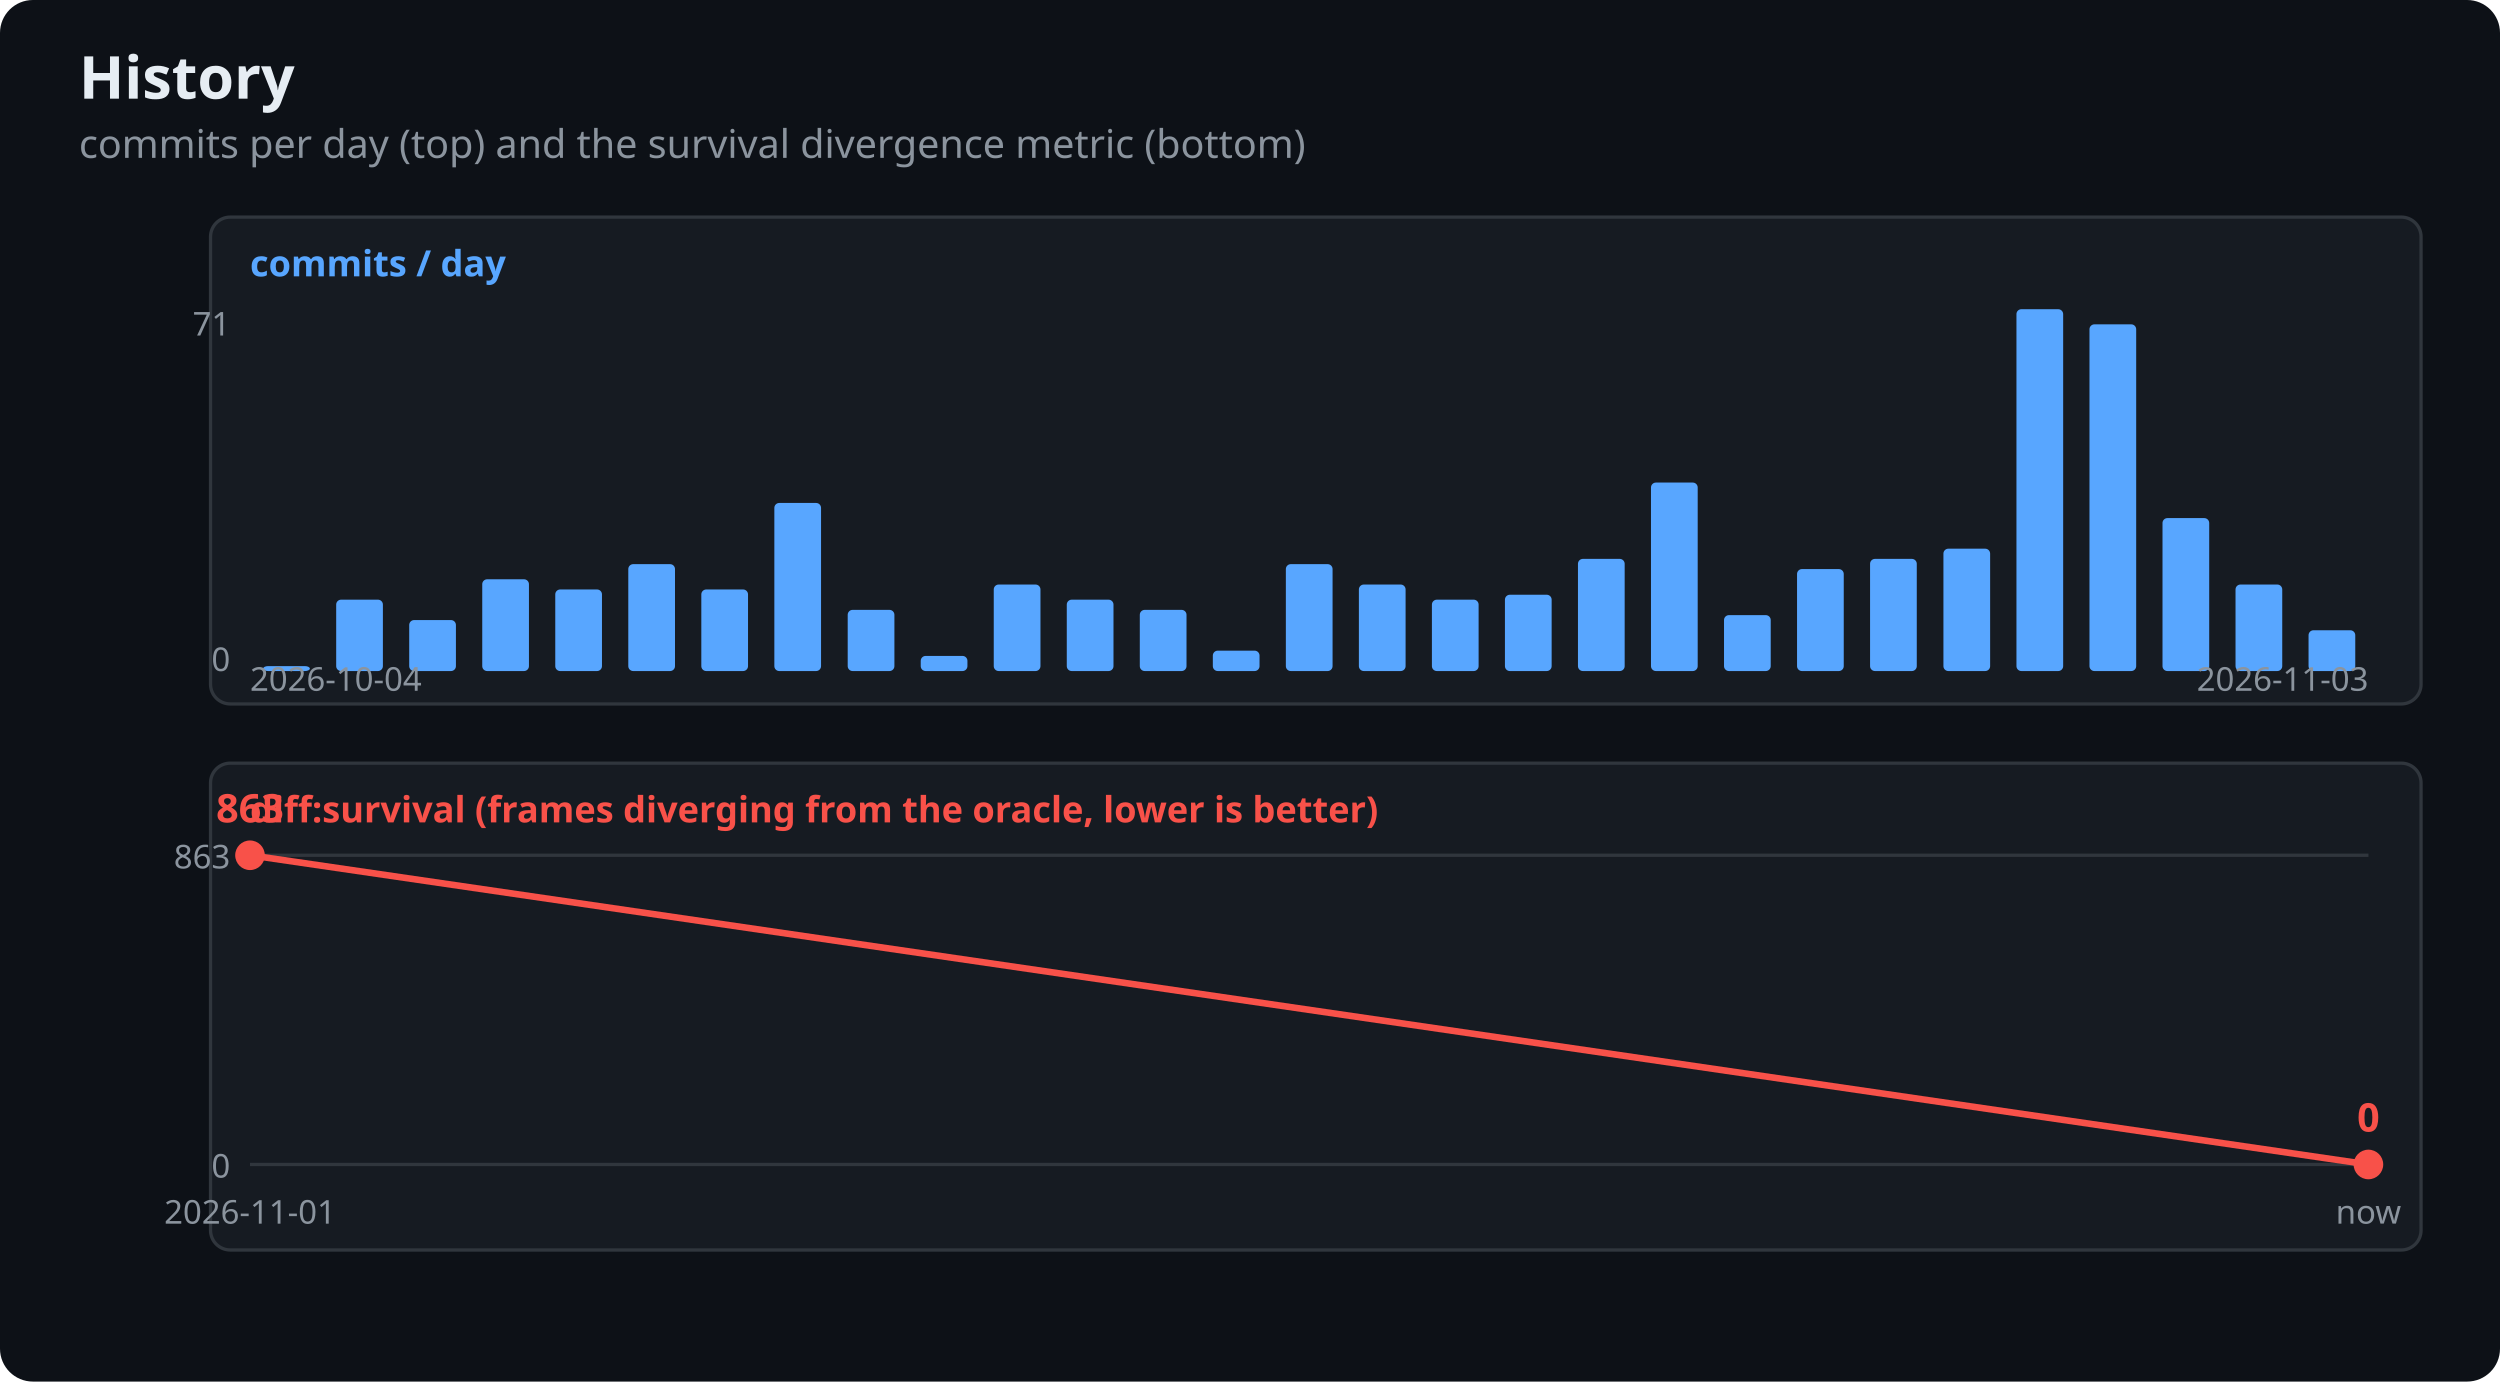
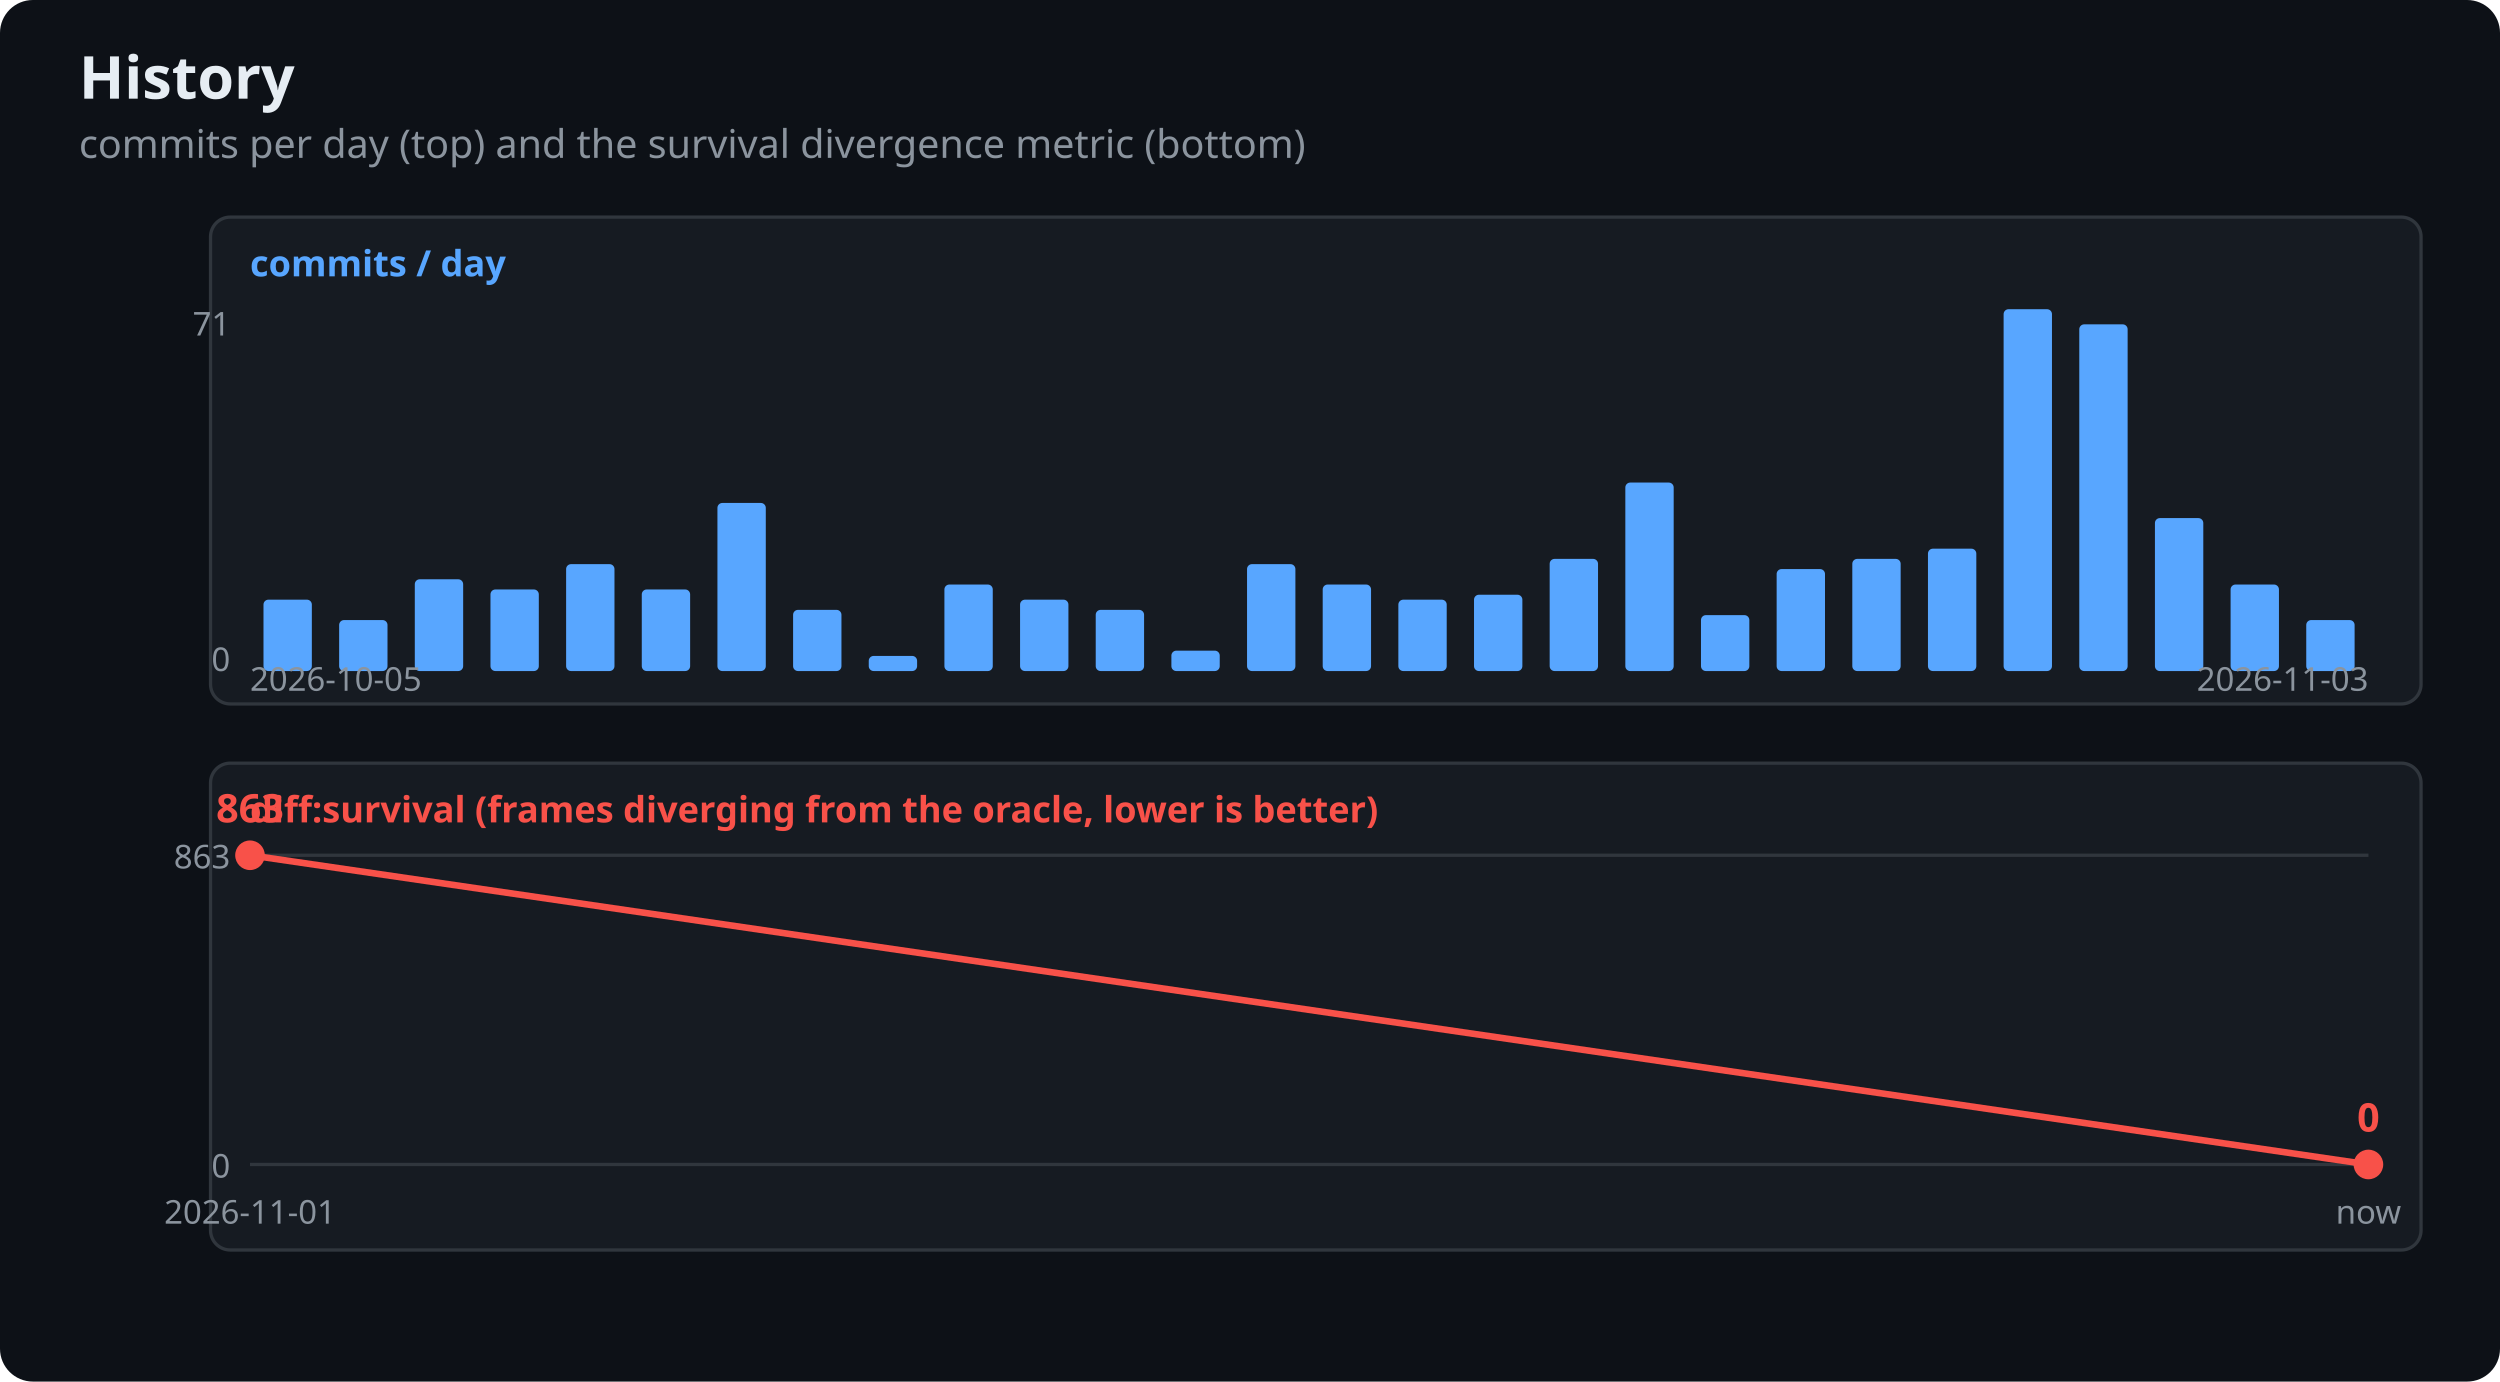
<svg xmlns="http://www.w3.org/2000/svg" width="760" height="420" viewBox="0 0 760 420" font-family="Segoe UI,Ubuntu,sans-serif">
  <rect width="760" height="420" rx="10" fill="#0d1117" />
  <text x="24" y="30" fill="#e6edf3" font-size="18" font-weight="600">History</text>
  <text x="24" y="48" fill="#8b949e" font-size="12">commits per day (top) and the survival divergence metric (bottom)</text>
  <rect x="64" y="66" width="672" height="148" fill="#161b22" stroke="#30363d" rx="6" />
  <text x="76" y="84" fill="#58a6ff" font-size="11" font-weight="600">commits / day</text>
-   <rect x="80.0" y="202.5" width="14.2" height="1.5" fill="#58a6ff" rx="1.5" />
-   <rect x="102.2" y="182.3" width="14.2" height="21.7" fill="#58a6ff" rx="1.5" />
-   <rect x="124.4" y="188.5" width="14.2" height="15.5" fill="#58a6ff" rx="1.5" />
-   <rect x="146.6" y="176.1" width="14.2" height="27.9" fill="#58a6ff" rx="1.5" />
-   <rect x="168.8" y="179.2" width="14.2" height="24.8" fill="#58a6ff" rx="1.5" />
-   <rect x="191.0" y="171.5" width="14.2" height="32.5" fill="#58a6ff" rx="1.5" />
-   <rect x="213.2" y="179.2" width="14.2" height="24.8" fill="#58a6ff" rx="1.5" />
-   <rect x="235.4" y="152.9" width="14.2" height="51.1" fill="#58a6ff" rx="1.5" />
-   <rect x="257.7" y="185.4" width="14.2" height="18.6" fill="#58a6ff" rx="1.5" />
-   <rect x="279.9" y="199.4" width="14.2" height="4.6" fill="#58a6ff" rx="1.5" />
-   <rect x="302.1" y="177.7" width="14.2" height="26.3" fill="#58a6ff" rx="1.5" />
-   <rect x="324.3" y="182.3" width="14.2" height="21.7" fill="#58a6ff" rx="1.5" />
-   <rect x="346.5" y="185.4" width="14.2" height="18.6" fill="#58a6ff" rx="1.5" />
-   <rect x="368.7" y="197.8" width="14.2" height="6.2" fill="#58a6ff" rx="1.5" />
-   <rect x="390.9" y="171.5" width="14.2" height="32.5" fill="#58a6ff" rx="1.5" />
-   <rect x="413.1" y="177.7" width="14.2" height="26.3" fill="#58a6ff" rx="1.5" />
-   <rect x="435.3" y="182.3" width="14.2" height="21.7" fill="#58a6ff" rx="1.5" />
-   <rect x="457.5" y="180.8" width="14.2" height="23.2" fill="#58a6ff" rx="1.5" />
-   <rect x="479.7" y="169.9" width="14.2" height="34.1" fill="#58a6ff" rx="1.5" />
-   <rect x="501.9" y="146.7" width="14.2" height="57.3" fill="#58a6ff" rx="1.5" />
-   <rect x="524.1" y="187.0" width="14.2" height="17.0" fill="#58a6ff" rx="1.5" />
-   <rect x="546.3" y="173.0" width="14.2" height="31.0" fill="#58a6ff" rx="1.5" />
-   <rect x="568.5" y="169.9" width="14.2" height="34.1" fill="#58a6ff" rx="1.5" />
-   <rect x="590.8" y="166.8" width="14.2" height="37.2" fill="#58a6ff" rx="1.5" />
-   <rect x="613.0" y="94.0" width="14.2" height="110.0" fill="#58a6ff" rx="1.5" />
-   <rect x="635.2" y="98.6" width="14.2" height="105.4" fill="#58a6ff" rx="1.5" />
-   <rect x="657.4" y="157.5" width="14.2" height="46.5" fill="#58a6ff" rx="1.5" />
-   <rect x="679.6" y="177.7" width="14.2" height="26.3" fill="#58a6ff" rx="1.5" />
-   <rect x="701.8" y="191.6" width="14.2" height="12.4" fill="#58a6ff" rx="1.5" />
+   <rect x="80.1" y="182.3" width="14.7" height="21.7" fill="#58a6ff" rx="1.5" />
+   <rect x="103.1" y="188.5" width="14.7" height="15.5" fill="#58a6ff" rx="1.5" />
+   <rect x="126.1" y="176.1" width="14.7" height="27.9" fill="#58a6ff" rx="1.5" />
+   <rect x="149.1" y="179.2" width="14.7" height="24.8" fill="#58a6ff" rx="1.5" />
+   <rect x="172.1" y="171.5" width="14.7" height="32.5" fill="#58a6ff" rx="1.5" />
+   <rect x="195.1" y="179.2" width="14.7" height="24.8" fill="#58a6ff" rx="1.5" />
+   <rect x="218.1" y="152.9" width="14.7" height="51.1" fill="#58a6ff" rx="1.5" />
+   <rect x="241.1" y="185.4" width="14.7" height="18.6" fill="#58a6ff" rx="1.5" />
+   <rect x="264.1" y="199.4" width="14.7" height="4.6" fill="#58a6ff" rx="1.5" />
+   <rect x="287.1" y="177.7" width="14.7" height="26.3" fill="#58a6ff" rx="1.5" />
+   <rect x="310.1" y="182.3" width="14.7" height="21.7" fill="#58a6ff" rx="1.5" />
+   <rect x="333.1" y="185.4" width="14.7" height="18.6" fill="#58a6ff" rx="1.5" />
+   <rect x="356.1" y="197.8" width="14.7" height="6.2" fill="#58a6ff" rx="1.5" />
+   <rect x="379.1" y="171.5" width="14.7" height="32.5" fill="#58a6ff" rx="1.5" />
+   <rect x="402.1" y="177.7" width="14.7" height="26.3" fill="#58a6ff" rx="1.5" />
+   <rect x="425.1" y="182.3" width="14.7" height="21.7" fill="#58a6ff" rx="1.5" />
+   <rect x="448.1" y="180.8" width="14.7" height="23.2" fill="#58a6ff" rx="1.5" />
+   <rect x="471.1" y="169.9" width="14.7" height="34.1" fill="#58a6ff" rx="1.5" />
+   <rect x="494.1" y="146.7" width="14.7" height="57.3" fill="#58a6ff" rx="1.5" />
+   <rect x="517.1" y="187.0" width="14.7" height="17.0" fill="#58a6ff" rx="1.5" />
+   <rect x="540.1" y="173.0" width="14.7" height="31.0" fill="#58a6ff" rx="1.5" />
+   <rect x="563.1" y="169.9" width="14.7" height="34.1" fill="#58a6ff" rx="1.5" />
+   <rect x="586.1" y="166.8" width="14.7" height="37.2" fill="#58a6ff" rx="1.5" />
+   <rect x="609.1" y="94.0" width="14.7" height="110.0" fill="#58a6ff" rx="1.5" />
+   <rect x="632.1" y="98.6" width="14.7" height="105.4" fill="#58a6ff" rx="1.5" />
+   <rect x="655.1" y="157.5" width="14.7" height="46.5" fill="#58a6ff" rx="1.5" />
+   <rect x="678.1" y="177.7" width="14.7" height="26.3" fill="#58a6ff" rx="1.5" />
+   <rect x="701.1" y="188.5" width="14.7" height="15.5" fill="#58a6ff" rx="1.5" />
  <text x="70" y="102" fill="#8b949e" font-size="10" text-anchor="end">71</text>
  <text x="70" y="204" fill="#8b949e" font-size="10" text-anchor="end">0</text>
-   <text x="76" y="210" fill="#8b949e" font-size="10">2026-10-04</text>
+   <text x="76" y="210" fill="#8b949e" font-size="10">2026-10-05</text>
  <text x="720" y="210" fill="#8b949e" font-size="10" text-anchor="end">2026-11-03</text>
  <rect x="64" y="232" width="672" height="148" fill="#161b22" stroke="#30363d" rx="6" />
  <text x="76" y="250" fill="#f85149" font-size="11" font-weight="600">diff:survival (frames diverging from the oracle, lower is better)</text>
  <line x1="76" y1="354.0" x2="720" y2="354.0" stroke="#30363d" stroke-width="1" />
  <text x="70" y="358.0" fill="#8b949e" font-size="10" text-anchor="end">0</text>
  <line x1="76" y1="260.0" x2="720" y2="260.0" stroke="#30363d" stroke-width="1" />
  <text x="70" y="264.0" fill="#8b949e" font-size="10" text-anchor="end">863</text>
  <circle cx="76.0" cy="260.0" r="4.5" fill="#f85149" />
  <text x="76.0" y="250.0" fill="#f85149" font-size="12" font-weight="600" text-anchor="middle">863</text>
  <text x="76.0" y="372" fill="#8b949e" font-size="10" text-anchor="middle">2026-11-01</text>
  <circle cx="720.0" cy="354.0" r="4.5" fill="#f85149" />
  <text x="720.0" y="344.0" fill="#f85149" font-size="12" font-weight="600" text-anchor="middle">0</text>
  <text x="720.0" y="372" fill="#8b949e" font-size="10" text-anchor="middle">now</text>
  <polyline points="76.0,260.0 720.0,354.0" fill="none" stroke="#f85149" stroke-width="2" />
</svg>
